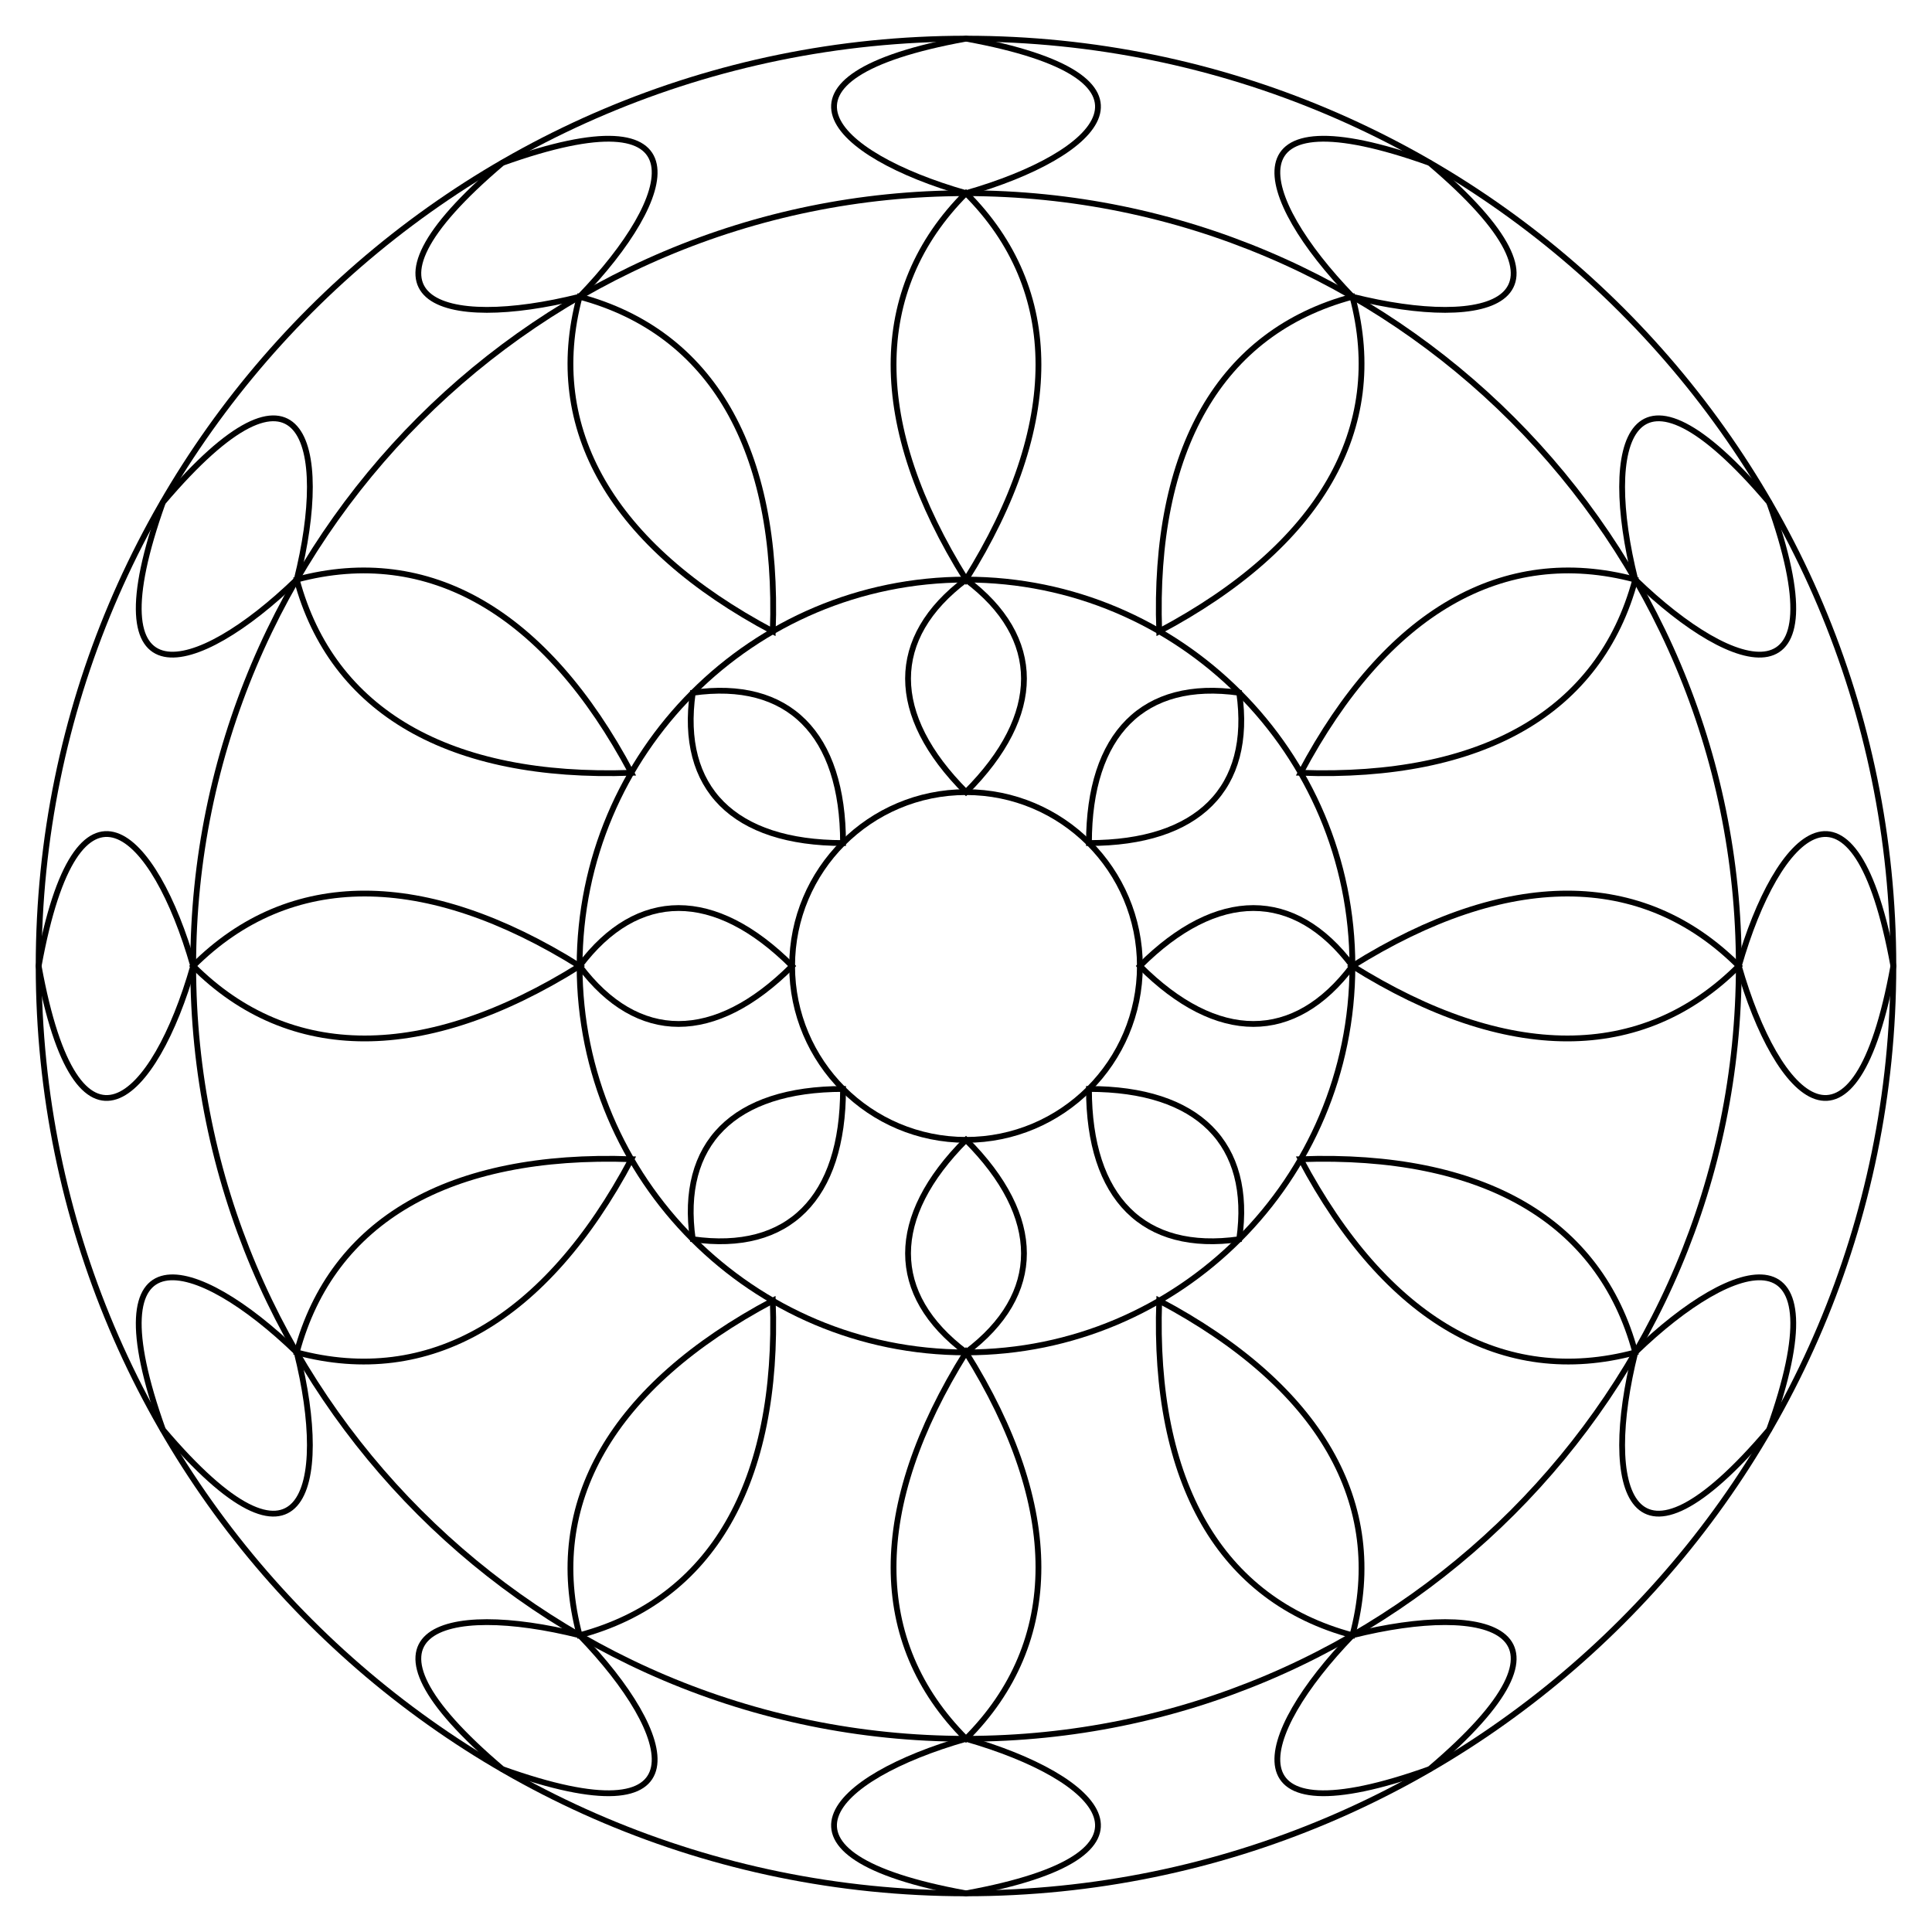
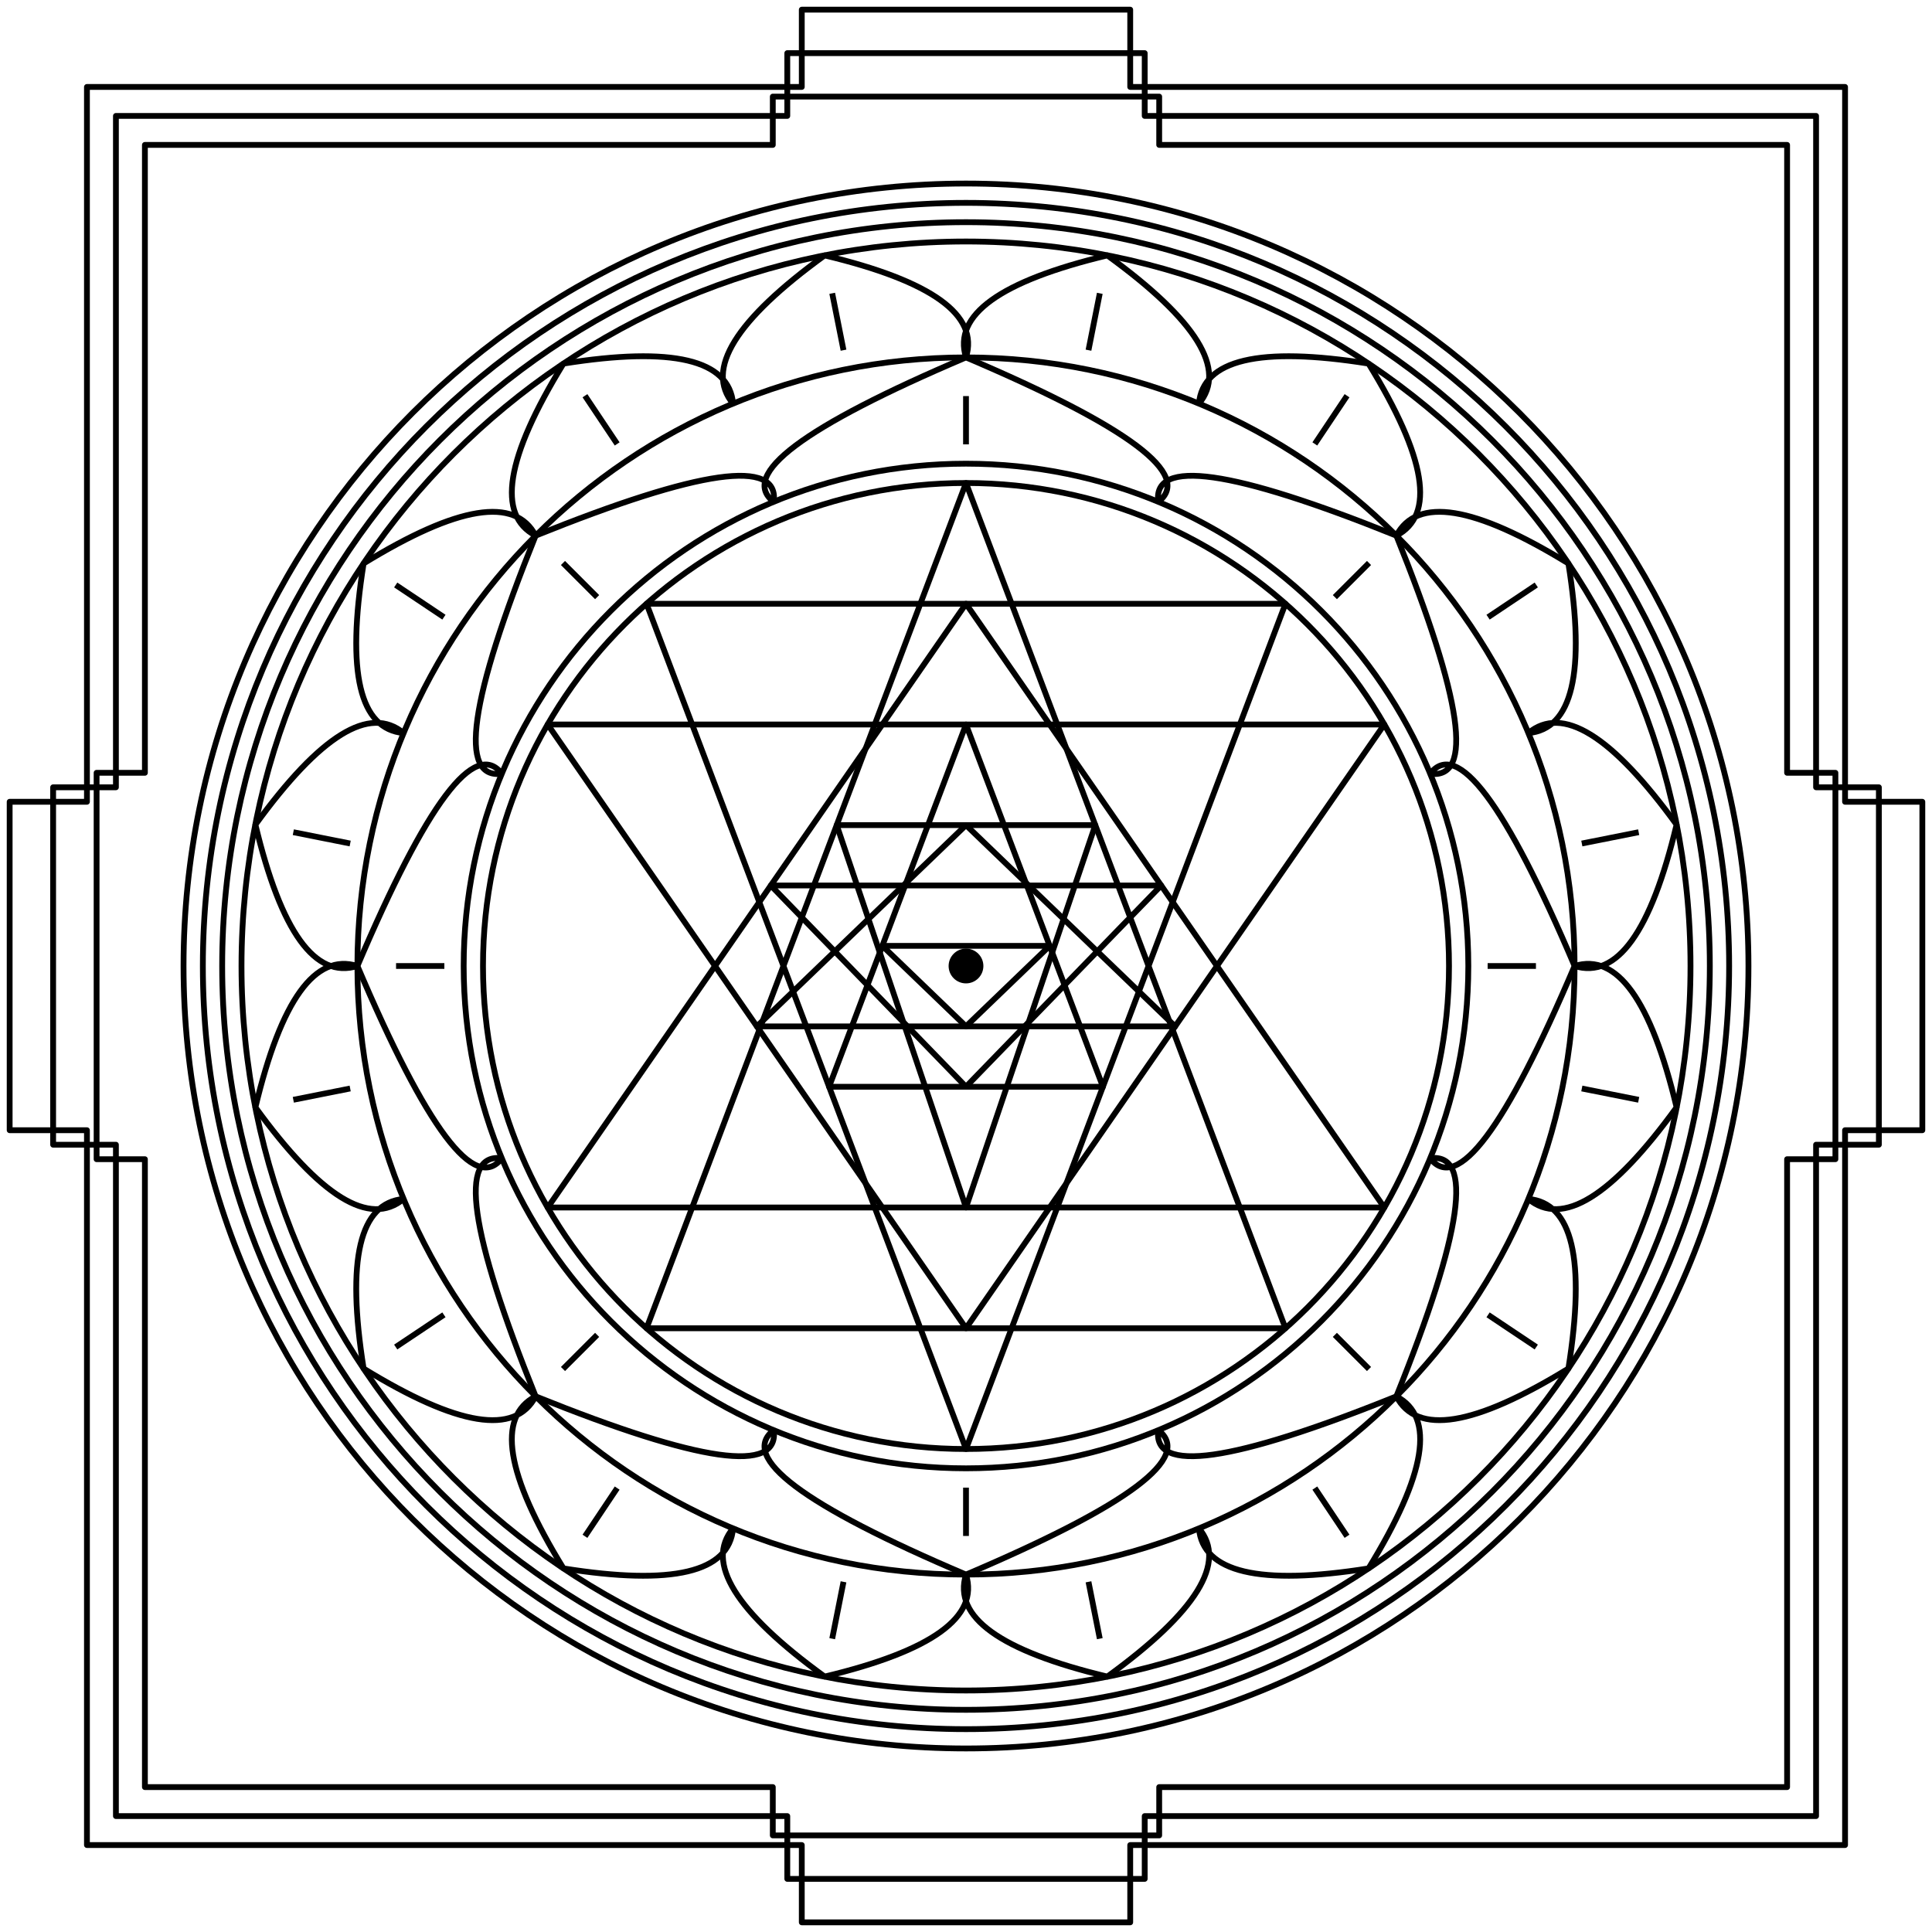
- <svg xmlns="http://www.w3.org/2000/svg" viewBox="0 0 200 200" fill="none" stroke="currentColor" stroke-width=".6">
-   <g transform="translate(100 100)">
-     <circle r="96" />
-     <circle r="80" />
-     <circle r="40" />
-     <circle r="18" />
-     <g id="p">
-       <path d="M0-40C10-56 10-70 0-80-10-70-10-56 0-40z" />
-       <path d="M0-80C14-84 22-92 0-96-22-92-14-84 0-80z" />
-     </g>
-     <use href="#p" transform="rotate(30)" />
-     <use href="#p" transform="rotate(60)" />
-     <use href="#p" transform="rotate(90)" />
-     <use href="#p" transform="rotate(120)" />
-     <use href="#p" transform="rotate(150)" />
-     <use href="#p" transform="rotate(180)" />
-     <use href="#p" transform="rotate(210)" />
-     <use href="#p" transform="rotate(240)" />
-     <use href="#p" transform="rotate(270)" />
-     <use href="#p" transform="rotate(300)" />
-     <use href="#p" transform="rotate(330)" />
-     <g id="q">
-       <path d="M0-18C8-26 8-34 0-40-8-34-8-26 0-18z" />
-     </g>
-     <use href="#q" transform="rotate(45)" />
-     <use href="#q" transform="rotate(90)" />
-     <use href="#q" transform="rotate(135)" />
-     <use href="#q" transform="rotate(180)" />
-     <use href="#q" transform="rotate(225)" />
-     <use href="#q" transform="rotate(270)" />
-     <use href="#q" transform="rotate(315)" />
-   </g>
+ <svg xmlns="http://www.w3.org/2000/svg" viewBox="-200 -200 400 400" fill="none" stroke="currentColor" stroke-width="1.2" stroke-linejoin="round">
+   <path d="M-182 -182L-34 -182L-34 -198L34 -198L34 -182L182 -182L182 -34L198 -34L198 34L182 34L182 182L34 182L34 198L-34 198L-34 182L-182 182L-182 34L-198 34L-198 -34L-182 -34L-182 -182Z" />
+   <path d="M-176 -176L-37 -176L-37 -189L37 -189L37 -176L176 -176L176 -37L189 -37L189 37L176 37L176 176L37 176L37 189L-37 189L-37 176L-176 176L-176 37L-189 37L-189 -37L-176 -37L-176 -176Z" />
+   <path d="M-170 -170L-40 -170L-40 -180L40 -180L40 -170L170 -170L170 -40L180 -40L180 40L170 40L170 170L40 170L40 180L-40 180L-40 170L-170 170L-170 40L-180 40L-180 -40L-170 -40L-170 -170Z" />
+   <circle r="162" />
+   <circle r="158" />
+   <circle r="154" />
+   <circle r="150" />
+   <path d="M0 -126Q-4.1 -139.14 29.26 -147.12Q57.03 -126.98 48.22 -116.41M25.36 -127.5L27.7 -139.27M48.22 -116.41Q49.46 -130.12 83.34 -124.72Q101.29 -95.49 89.1 -89.1M72.22 -108.09L78.89 -118.07M89.1 -89.1Q95.49 -101.29 124.72 -83.34Q130.12 -49.46 116.41 -48.22M108.09 -72.22L118.07 -78.89M116.41 -48.22Q126.98 -57.03 147.12 -29.26Q139.14 4.1 126 0M127.5 -25.36L139.27 -27.7M126 0Q139.14 -4.1 147.12 29.26Q126.98 57.03 116.41 48.22M127.5 25.36L139.27 27.7M116.41 48.22Q130.12 49.46 124.72 83.34Q95.49 101.29 89.1 89.1M108.09 72.22L118.07 78.89M89.1 89.1Q101.29 95.49 83.34 124.72Q49.46 130.12 48.22 116.41M72.22 108.09L78.89 118.07M48.22 116.41Q57.03 126.98 29.26 147.12Q-4.1 139.14 0 126M25.36 127.5L27.7 139.27M0 126Q4.1 139.14 -29.26 147.12Q-57.03 126.98 -48.22 116.41M-25.36 127.5L-27.7 139.27M-48.22 116.41Q-49.46 130.12 -83.34 124.72Q-101.29 95.49 -89.1 89.1M-72.22 108.09L-78.89 118.07M-89.1 89.1Q-95.49 101.29 -124.72 83.34Q-130.12 49.46 -116.41 48.22M-108.09 72.22L-118.07 78.89M-116.41 48.22Q-126.98 57.03 -147.12 29.26Q-139.14 -4.1 -126 0M-127.5 25.36L-139.27 27.7M-126 0Q-139.14 4.1 -147.12 -29.26Q-126.98 -57.03 -116.41 -48.22M-127.5 -25.36L-139.27 -27.7M-116.41 -48.22Q-130.12 -49.46 -124.72 -83.34Q-95.49 -101.29 -89.1 -89.1M-108.09 -72.22L-118.07 -78.89M-89.1 -89.1Q-101.29 -95.49 -83.34 -124.72Q-49.46 -130.12 -48.22 -116.41M-72.22 -108.09L-78.89 -118.07M-48.22 -116.41Q-57.03 -126.98 -29.26 -147.12Q4.1 -139.14 0 -126M-25.36 -127.5L-27.7 -139.27" />
+   <circle r="126" />
+   <path d="M-39.8 -96.08Q-50.67 -104.46 0 -126Q50.67 -104.46 39.8 -96.08M0 -108L0 -118M39.8 -96.08Q38.04 -109.69 89.1 -89.1Q109.69 -38.04 96.08 -39.8M76.37 -76.37L83.44 -83.44M96.08 -39.8Q104.46 -50.67 126 0Q104.46 50.67 96.08 39.8M108 0L118 0M96.08 39.8Q109.69 38.04 89.1 89.1Q38.04 109.69 39.8 96.08M76.37 76.37L83.44 83.44M39.8 96.08Q50.67 104.46 0 126Q-50.67 104.46 -39.8 96.08M0 108L0 118M-39.8 96.08Q-38.04 109.69 -89.1 89.1Q-109.69 38.04 -96.08 39.8M-76.37 76.37L-83.44 83.44M-96.08 39.8Q-104.46 50.67 -126 0Q-104.46 -50.67 -96.08 -39.8M-108 0L-118 0M-96.08 -39.8Q-109.69 -38.04 -89.1 -89.1Q-38.04 -109.69 -39.8 -96.08M-76.37 -76.37L-83.44 -83.44" />
+   <circle r="104" />
+   <path d="M0 100L66.14 -75L-66.14 -75Z" />
+   <path d="M0 -100L66.14 75L-66.14 75Z" />
+   <path d="M0 75L86.6 -50L-86.6 -50Z" />
+   <path d="M0 -75L86.6 50L-86.6 50Z" />
+   <path d="M0 50L26.77 -29.17L-26.77 -29.17Z" />
+   <path d="M0 -50L28.35 25L-28.35 25Z" />
+   <path d="M0 25L40.41 -16.67L-40.41 -16.67Z" />
+   <path d="M0 -29.17L43.3 12.5L-43.3 12.5Z" />
+   <path d="M0 12.5L17.32 -4.17L-17.32 -4.17Z" />
+   <circle r="100" />
+   <circle r="3" fill="currentColor" />
</svg>
